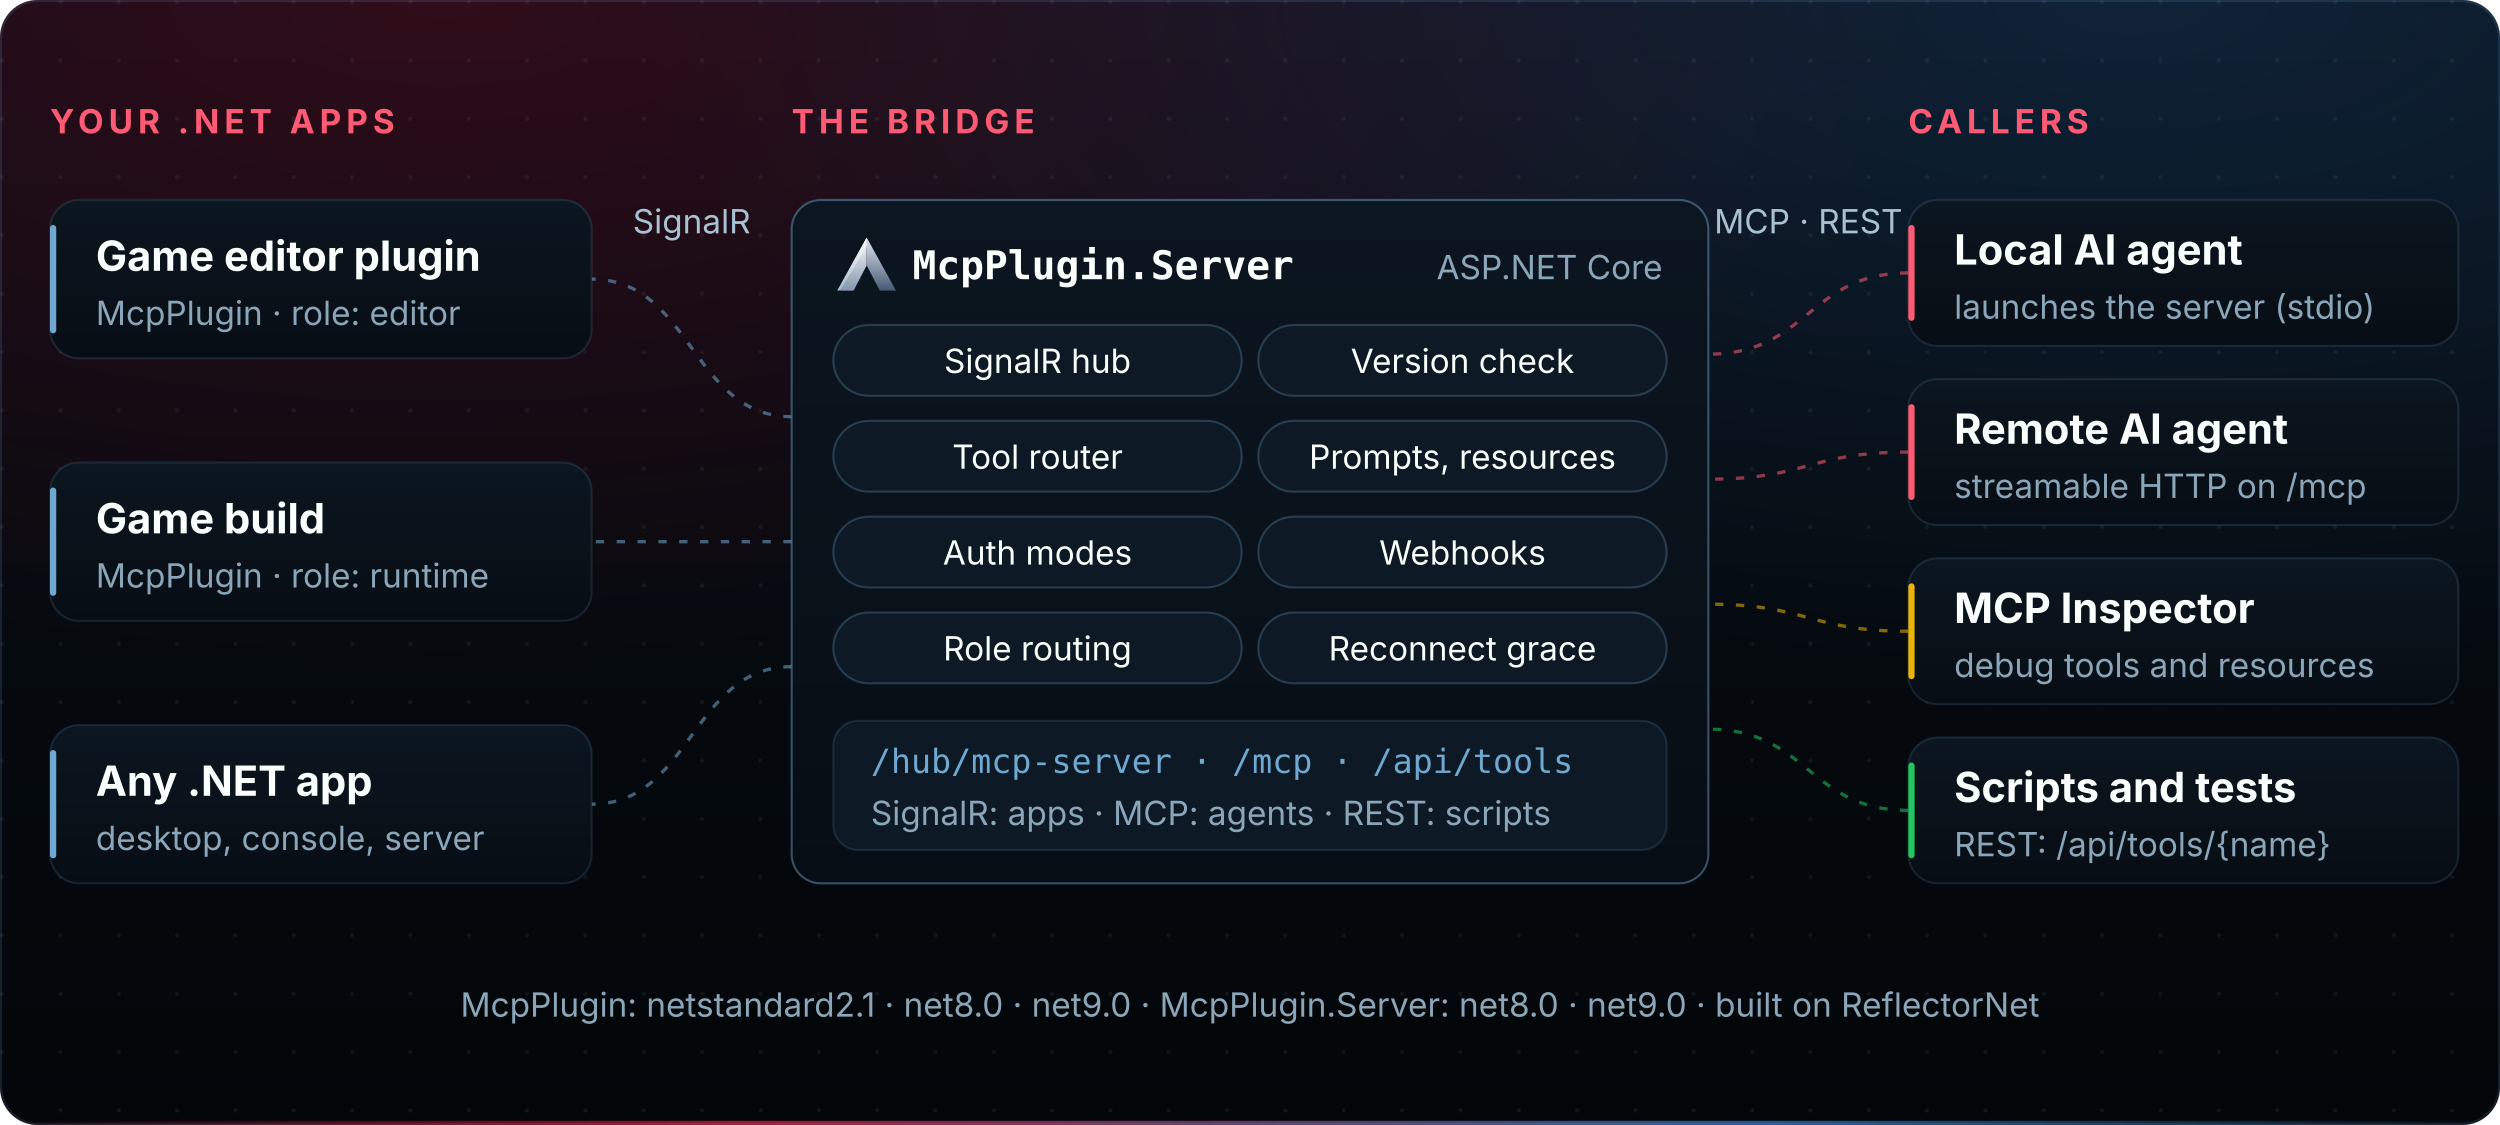
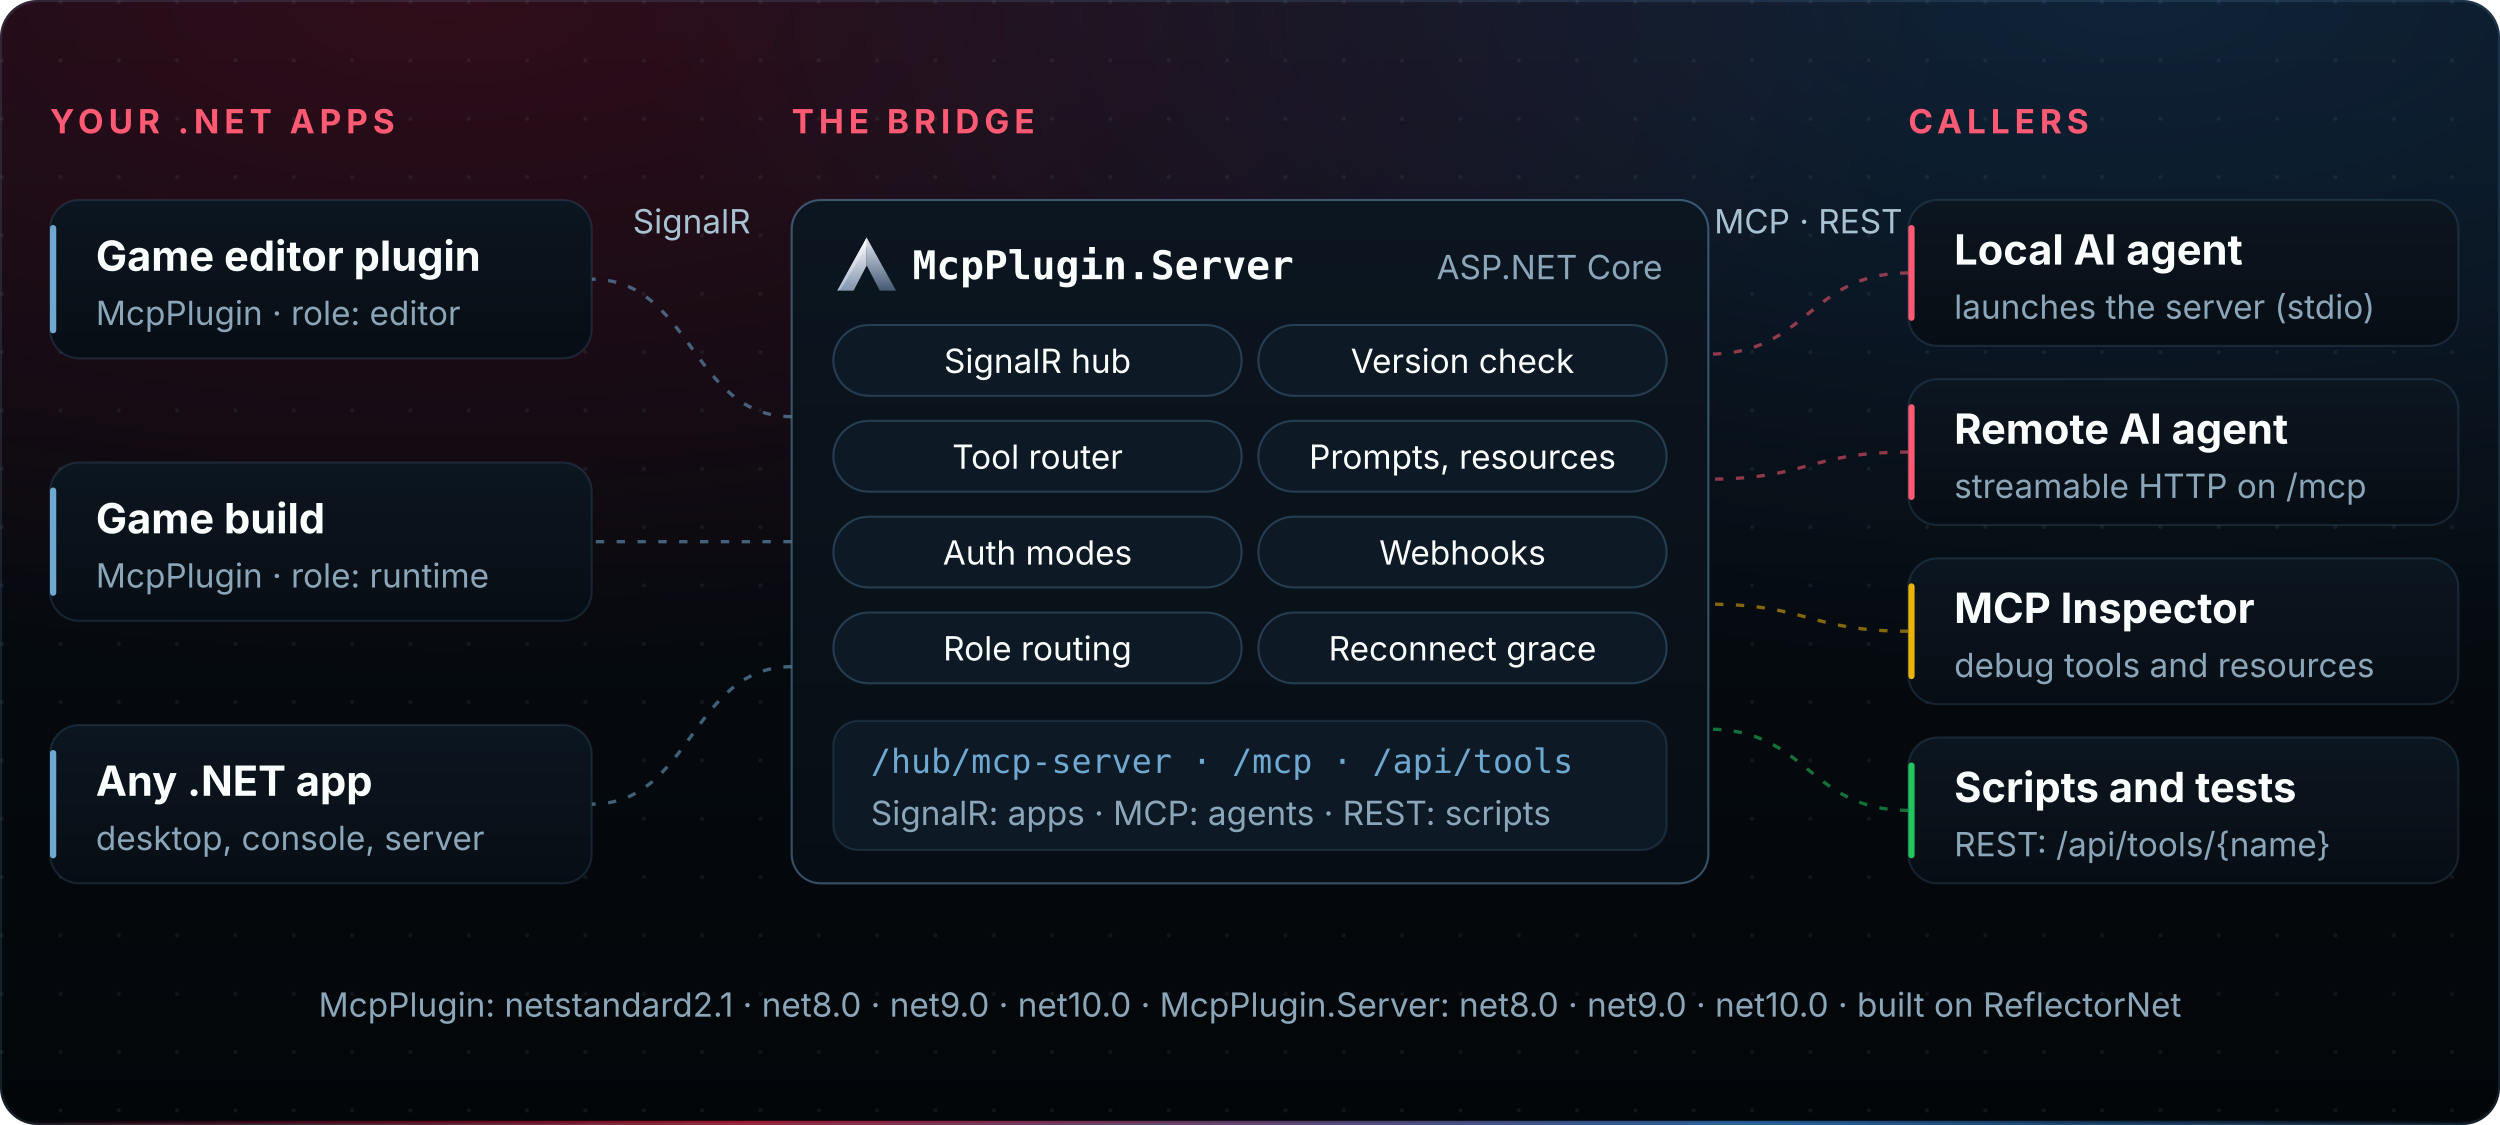
<svg xmlns="http://www.w3.org/2000/svg" width="1200" height="540" viewBox="0 0 1200 540" role="img" aria-label="Architecture: .NET apps with McpPlugin connect to McpPlugin.Server over SignalR; AI agents and scripts reach the server over MCP (stdio or streamable HTTP) and REST">
  <defs>
    <linearGradient id="bg" x1="0" y1="0" x2="0" y2="1">
      <stop offset="0" stop-color="#080F17" />
      <stop offset="1" stop-color="#030609" />
    </linearGradient>
    <radialGradient id="hzR" cx="0.18" cy="0" r="0.6">
      <stop offset="0" stop-color="#FF002A" stop-opacity="0.16" />
      <stop offset="1" stop-color="#FF002A" stop-opacity="0" />
    </radialGradient>
    <radialGradient id="hzB" cx="0.85" cy="0" r="0.6">
      <stop offset="0" stop-color="#3B9BFF" stop-opacity="0.14" />
      <stop offset="1" stop-color="#3B9BFF" stop-opacity="0" />
    </radialGradient>
    <pattern id="dots" width="28" height="28" patternUnits="userSpaceOnUse">
      <circle cx="1" cy="1" r="1" fill="#A8C2D2" fill-opacity="0.08" />
    </pattern>
    <linearGradient id="rule" x1="0" y1="0" x2="1" y2="0">
      <stop offset="0" stop-color="#FF002A" stop-opacity="0" />
      <stop offset="0.3" stop-color="#FF2448" stop-opacity="0.6" />
      <stop offset="0.7" stop-color="#3B9BFF" stop-opacity="0.55" />
      <stop offset="1" stop-color="#3B9BFF" stop-opacity="0" />
    </linearGradient>
    <linearGradient id="card" x1="0" y1="0" x2="0" y2="1">
      <stop offset="0" stop-color="#0C1620" />
      <stop offset="1" stop-color="#070D14" />
    </linearGradient>
    <linearGradient id="logoL" gradientUnits="userSpaceOnUse" x1="512" y1="190" x2="512" y2="785">
      <stop offset="0" stop-color="#FFFFFF" />
      <stop offset="1" stop-color="#8395AD" />
    </linearGradient>
    <linearGradient id="logoR" gradientUnits="userSpaceOnUse" x1="512" y1="190" x2="512" y2="785">
      <stop offset="0" stop-color="#E1E8F1" />
      <stop offset="1" stop-color="#455974" />
    </linearGradient>
    <linearGradient id="logoB" gradientUnits="userSpaceOnUse" x1="512" y1="190" x2="512" y2="785">
      <stop offset="0" stop-color="#FFFFFF" />
      <stop offset="1" stop-color="#AABBD0" />
    </linearGradient>
    <radialGradient id="logoGlow">
      <stop offset="0" stop-color="#6FA8D0" stop-opacity=".18" />
      <stop offset="1" stop-color="#6FA8D0" stop-opacity="0" />
    </radialGradient>
    <clipPath id="frame">
      <rect width="1200" height="540" rx="18" />
    </clipPath>
  </defs>
  <style>
    .s { font-family: Inter, 'Segoe UI', system-ui, -apple-system, Helvetica, Arial, sans-serif; } .m { font-family: 'JetBrains Mono', 'Cascadia Code', Consolas, Menlo, monospace; white-space: pre; }
    .pulse { animation: pulse 3.2s ease-in-out infinite; transform-box: fill-box; transform-origin: center; }
    @keyframes pulse { 0%,100% { opacity: .85; transform: scale(1); } 50% { opacity: 1; transform: scale(1.04); } }
    .spin { animation: spin 40s linear infinite; transform-box: fill-box; transform-origin: center; }
    .spin.r { animation-duration: 60s; animation-direction: reverse; }
    @keyframes spin { to { transform: rotate(360deg); } }
    .blink { animation: blink 1.1s steps(1) infinite; } @keyframes blink { 50% { opacity: 0; } }
    
    @media (prefers-reduced-motion: reduce) { * { animation: none !important; } }
  </style>
  <g clip-path="url(#frame)">
    <rect width="1200" height="540" fill="url(#bg)" />
    <rect width="1200" height="540" fill="url(#hzR)" />
    <rect width="1200" height="540" fill="url(#hzB)" />
    <rect width="1200" height="540" fill="url(#dots)" />
    <text x="24" y="64" text-anchor="start" class="s" font-size="16" font-weight="700" letter-spacing="2.4" fill="#FF5A73">YOUR .NET APPS</text>
    <text x="380" y="64" text-anchor="start" class="s" font-size="16" font-weight="700" letter-spacing="2.4" fill="#FF5A73">THE BRIDGE</text>
    <text x="916" y="64" text-anchor="start" class="s" font-size="16" font-weight="700" letter-spacing="2.4" fill="#FF5A73">CALLERS</text>
    <path id="w3" d="M380 200 C332 200 332 134 284 134" fill="none" stroke="#6FA8D0" stroke-opacity=".55" stroke-width="1.6" stroke-dasharray="4 6" />
    <circle r="4" fill="#6FA8D0">
      <animateMotion dur="2.0s" begin="-0.0s" repeatCount="indefinite">
        <mpath href="#w3" />
      </animateMotion>
    </circle>
    <rect x="24" y="96" width="260" height="76" rx="14" fill="url(#card)" stroke="rgba(111,168,208,0.16)" />
    <rect x="24" y="108" width="3" height="52" rx="1.5" fill="#6FA8D0" />
    <text x="46" y="130.0" class="s" font-size="20" font-weight="700" fill="#FAFFFD">Game editor plugin</text>
    <text x="46" y="156.0" class="s" font-size="16" fill="#8AA6B8">McpPlugin · role: editor</text>
    <path id="w4" d="M380 260 C332 260 332 260 284 260" fill="none" stroke="#6FA8D0" stroke-opacity=".55" stroke-width="1.6" stroke-dasharray="4 6" />
    <circle r="4" fill="#6FA8D0">
      <animateMotion dur="2.0s" begin="-0.6s" repeatCount="indefinite">
        <mpath href="#w4" />
      </animateMotion>
    </circle>
    <rect x="24" y="222" width="260" height="76" rx="14" fill="url(#card)" stroke="rgba(111,168,208,0.16)" />
    <rect x="24" y="234" width="3" height="52" rx="1.5" fill="#6FA8D0" />
    <text x="46" y="256.0" class="s" font-size="20" font-weight="700" fill="#FAFFFD">Game build</text>
    <text x="46" y="282.0" class="s" font-size="16" fill="#8AA6B8">McpPlugin · role: runtime</text>
    <path id="w5" d="M380 320 C332 320 332 386 284 386" fill="none" stroke="#6FA8D0" stroke-opacity=".55" stroke-width="1.6" stroke-dasharray="4 6" />
    <circle r="4" fill="#6FA8D0">
      <animateMotion dur="2.0s" begin="-1.2s" repeatCount="indefinite">
        <mpath href="#w5" />
      </animateMotion>
    </circle>
    <rect x="24" y="348" width="260" height="76" rx="14" fill="url(#card)" stroke="rgba(111,168,208,0.16)" />
    <rect x="24" y="360" width="3" height="52" rx="1.5" fill="#6FA8D0" />
    <text x="46" y="382.0" class="s" font-size="20" font-weight="700" fill="#FAFFFD">Any .NET app</text>
    <text x="46" y="408.0" class="s" font-size="16" fill="#8AA6B8">desktop, console, server</text>
    <path id="w6" d="M916 131 C868 131 868 170 820 170" fill="none" stroke="#FF5A73" stroke-opacity=".55" stroke-width="1.6" stroke-dasharray="4 6" />
    <circle r="4" fill="#FF5A73">
      <animateMotion dur="2.4s" begin="-0.0s" repeatCount="indefinite">
        <mpath href="#w6" />
      </animateMotion>
    </circle>
    <rect x="916" y="96" width="264" height="70" rx="14" fill="url(#card)" stroke="rgba(111,168,208,0.16)" />
    <rect x="916" y="108" width="3" height="46" rx="1.5" fill="#FF5A73" />
    <text x="938" y="127.0" class="s" font-size="20" font-weight="700" fill="#FAFFFD">Local AI agent</text>
    <text x="938" y="153.0" class="s" font-size="16" fill="#8AA6B8">launches the server (stdio)</text>
    <path id="w7" d="M916 217 C868 217 868 230 820 230" fill="none" stroke="#FF5A73" stroke-opacity=".55" stroke-width="1.6" stroke-dasharray="4 6" />
    <circle r="4" fill="#FF5A73">
      <animateMotion dur="2.4s" begin="-0.6s" repeatCount="indefinite">
        <mpath href="#w7" />
      </animateMotion>
    </circle>
    <rect x="916" y="182" width="264" height="70" rx="14" fill="url(#card)" stroke="rgba(111,168,208,0.16)" />
    <rect x="916" y="194" width="3" height="46" rx="1.5" fill="#FF5A73" />
    <text x="938" y="213.0" class="s" font-size="20" font-weight="700" fill="#FAFFFD">Remote AI agent</text>
    <text x="938" y="239.0" class="s" font-size="16" fill="#8AA6B8">streamable HTTP on /mcp</text>
    <path id="w8" d="M916 303 C868 303 868 290 820 290" fill="none" stroke="#EAB308" stroke-opacity=".55" stroke-width="1.6" stroke-dasharray="4 6" />
    <circle r="4" fill="#EAB308">
      <animateMotion dur="2.4s" begin="-1.2s" repeatCount="indefinite">
        <mpath href="#w8" />
      </animateMotion>
    </circle>
    <rect x="916" y="268" width="264" height="70" rx="14" fill="url(#card)" stroke="rgba(111,168,208,0.16)" />
    <rect x="916" y="280" width="3" height="46" rx="1.5" fill="#EAB308" />
    <text x="938" y="299.0" class="s" font-size="20" font-weight="700" fill="#FAFFFD">MCP Inspector</text>
    <text x="938" y="325.0" class="s" font-size="16" fill="#8AA6B8">debug tools and resources</text>
    <path id="w9" d="M916 389 C868 389 868 350 820 350" fill="none" stroke="#22C55E" stroke-opacity=".55" stroke-width="1.6" stroke-dasharray="4 6" />
    <circle r="4" fill="#22C55E">
      <animateMotion dur="2.4s" begin="-1.8s" repeatCount="indefinite">
        <mpath href="#w9" />
      </animateMotion>
    </circle>
    <rect x="916" y="354" width="264" height="70" rx="14" fill="url(#card)" stroke="rgba(111,168,208,0.16)" />
    <rect x="916" y="366" width="3" height="46" rx="1.5" fill="#22C55E" />
    <text x="938" y="385.0" class="s" font-size="20" font-weight="700" fill="#FAFFFD">Scripts and tests</text>
    <text x="938" y="411.0" class="s" font-size="16" fill="#8AA6B8">REST: /api/tools/{name}</text>
    <text x="332" y="112" text-anchor="middle" class="s" font-size="16" fill="#A8C2D2">SignalR</text>
    <text x="868" y="112" text-anchor="middle" class="s" font-size="16" fill="#A8C2D2">MCP · REST</text>
    <rect x="380" y="96" width="440" height="328" rx="14" fill="url(#card)" stroke="rgba(111,168,208,0.45)" />
    <g transform="translate(393.94 105.68) scale(0.0431)">
      <path d="M512 194 L512 504 L366 785 L185 785 Z" fill="url(#logoL)" />
      <path d="M512 194 L839 785 L658 785 L512 504 Z" fill="url(#logoR)" />
      <path d="M512 194 L512 294 L223 767 L185 785 Z" fill="url(#logoB)" />
    </g>
    <text x="438" y="134" text-anchor="start" class="m" font-size="19" fill="#FAFFFD" font-weight="700">McpPlugin.Server</text>
    <text x="798" y="134" text-anchor="end" class="s" font-size="16" fill="#8AA6B8">ASP.NET Core</text>
    <g transform="translate(400 156)">
      <rect width="196" height="34" rx="17" fill="#0D1A25" stroke="rgba(111,168,208,0.45)" stroke-opacity=".6" />
      <text x="98.0" y="23" text-anchor="middle" class="s" font-size="16" fill="#FAFFFD">SignalR hub</text>
    </g>
    <g transform="translate(604 156)">
      <rect width="196" height="34" rx="17" fill="#0D1A25" stroke="rgba(111,168,208,0.45)" stroke-opacity=".6" />
      <text x="98.0" y="23" text-anchor="middle" class="s" font-size="16" fill="#FAFFFD">Version check</text>
    </g>
    <g transform="translate(400 202)">
      <rect width="196" height="34" rx="17" fill="#0D1A25" stroke="rgba(111,168,208,0.45)" stroke-opacity=".6" />
      <text x="98.0" y="23" text-anchor="middle" class="s" font-size="16" fill="#FAFFFD">Tool router</text>
    </g>
    <g transform="translate(604 202)">
      <rect width="196" height="34" rx="17" fill="#0D1A25" stroke="rgba(111,168,208,0.45)" stroke-opacity=".6" />
      <text x="98.0" y="23" text-anchor="middle" class="s" font-size="16" fill="#FAFFFD">Prompts, resources</text>
    </g>
    <g transform="translate(400 248)">
      <rect width="196" height="34" rx="17" fill="#0D1A25" stroke="rgba(111,168,208,0.45)" stroke-opacity=".6" />
      <text x="98.0" y="23" text-anchor="middle" class="s" font-size="16" fill="#FAFFFD">Auth modes</text>
    </g>
    <g transform="translate(604 248)">
      <rect width="196" height="34" rx="17" fill="#0D1A25" stroke="rgba(111,168,208,0.45)" stroke-opacity=".6" />
      <text x="98.0" y="23" text-anchor="middle" class="s" font-size="16" fill="#FAFFFD">Webhooks</text>
    </g>
    <g transform="translate(400 294)">
      <rect width="196" height="34" rx="17" fill="#0D1A25" stroke="rgba(111,168,208,0.45)" stroke-opacity=".6" />
      <text x="98.0" y="23" text-anchor="middle" class="s" font-size="16" fill="#FAFFFD">Role routing</text>
    </g>
    <g transform="translate(604 294)">
      <rect width="196" height="34" rx="17" fill="#0D1A25" stroke="rgba(111,168,208,0.45)" stroke-opacity=".6" />
      <text x="98.0" y="23" text-anchor="middle" class="s" font-size="16" fill="#FAFFFD">Reconnect grace</text>
    </g>
    <rect x="400" y="346" width="400" height="62" rx="12" fill="#0D1A25" stroke="rgba(111,168,208,0.16)" />
    <text x="418" y="371" text-anchor="start" class="m" font-size="16" fill="#6FA8D0">/hub/mcp-server · /mcp · /api/tools</text>
    <text x="418" y="396" text-anchor="start" class="s" font-size="16" fill="#8AA6B8">SignalR: apps · MCP: agents · REST: scripts</text>
-     <text x="600.0" y="488" text-anchor="middle" class="s" font-size="16" fill="#8AA6B8">McpPlugin: netstandard2.1 · net8.0 · net9.0   ·   McpPlugin.Server: net8.0 · net9.0   ·   built on ReflectorNet</text>
+     <text x="600.0" y="488" text-anchor="middle" class="s" font-size="16" fill="#8AA6B8">McpPlugin: netstandard2.1 · net8.0 · net9.0 · net10.0   ·   McpPlugin.Server: net8.0 · net9.0 · net10.0   ·   built on ReflectorNet</text>
    <rect x="0" y="538" width="1200" height="2" fill="url(#rule)" />
  </g>
  <rect x=".5" y=".5" width="1199" height="539" rx="18" fill="none" stroke="rgba(111,168,208,0.16)" />
</svg>
